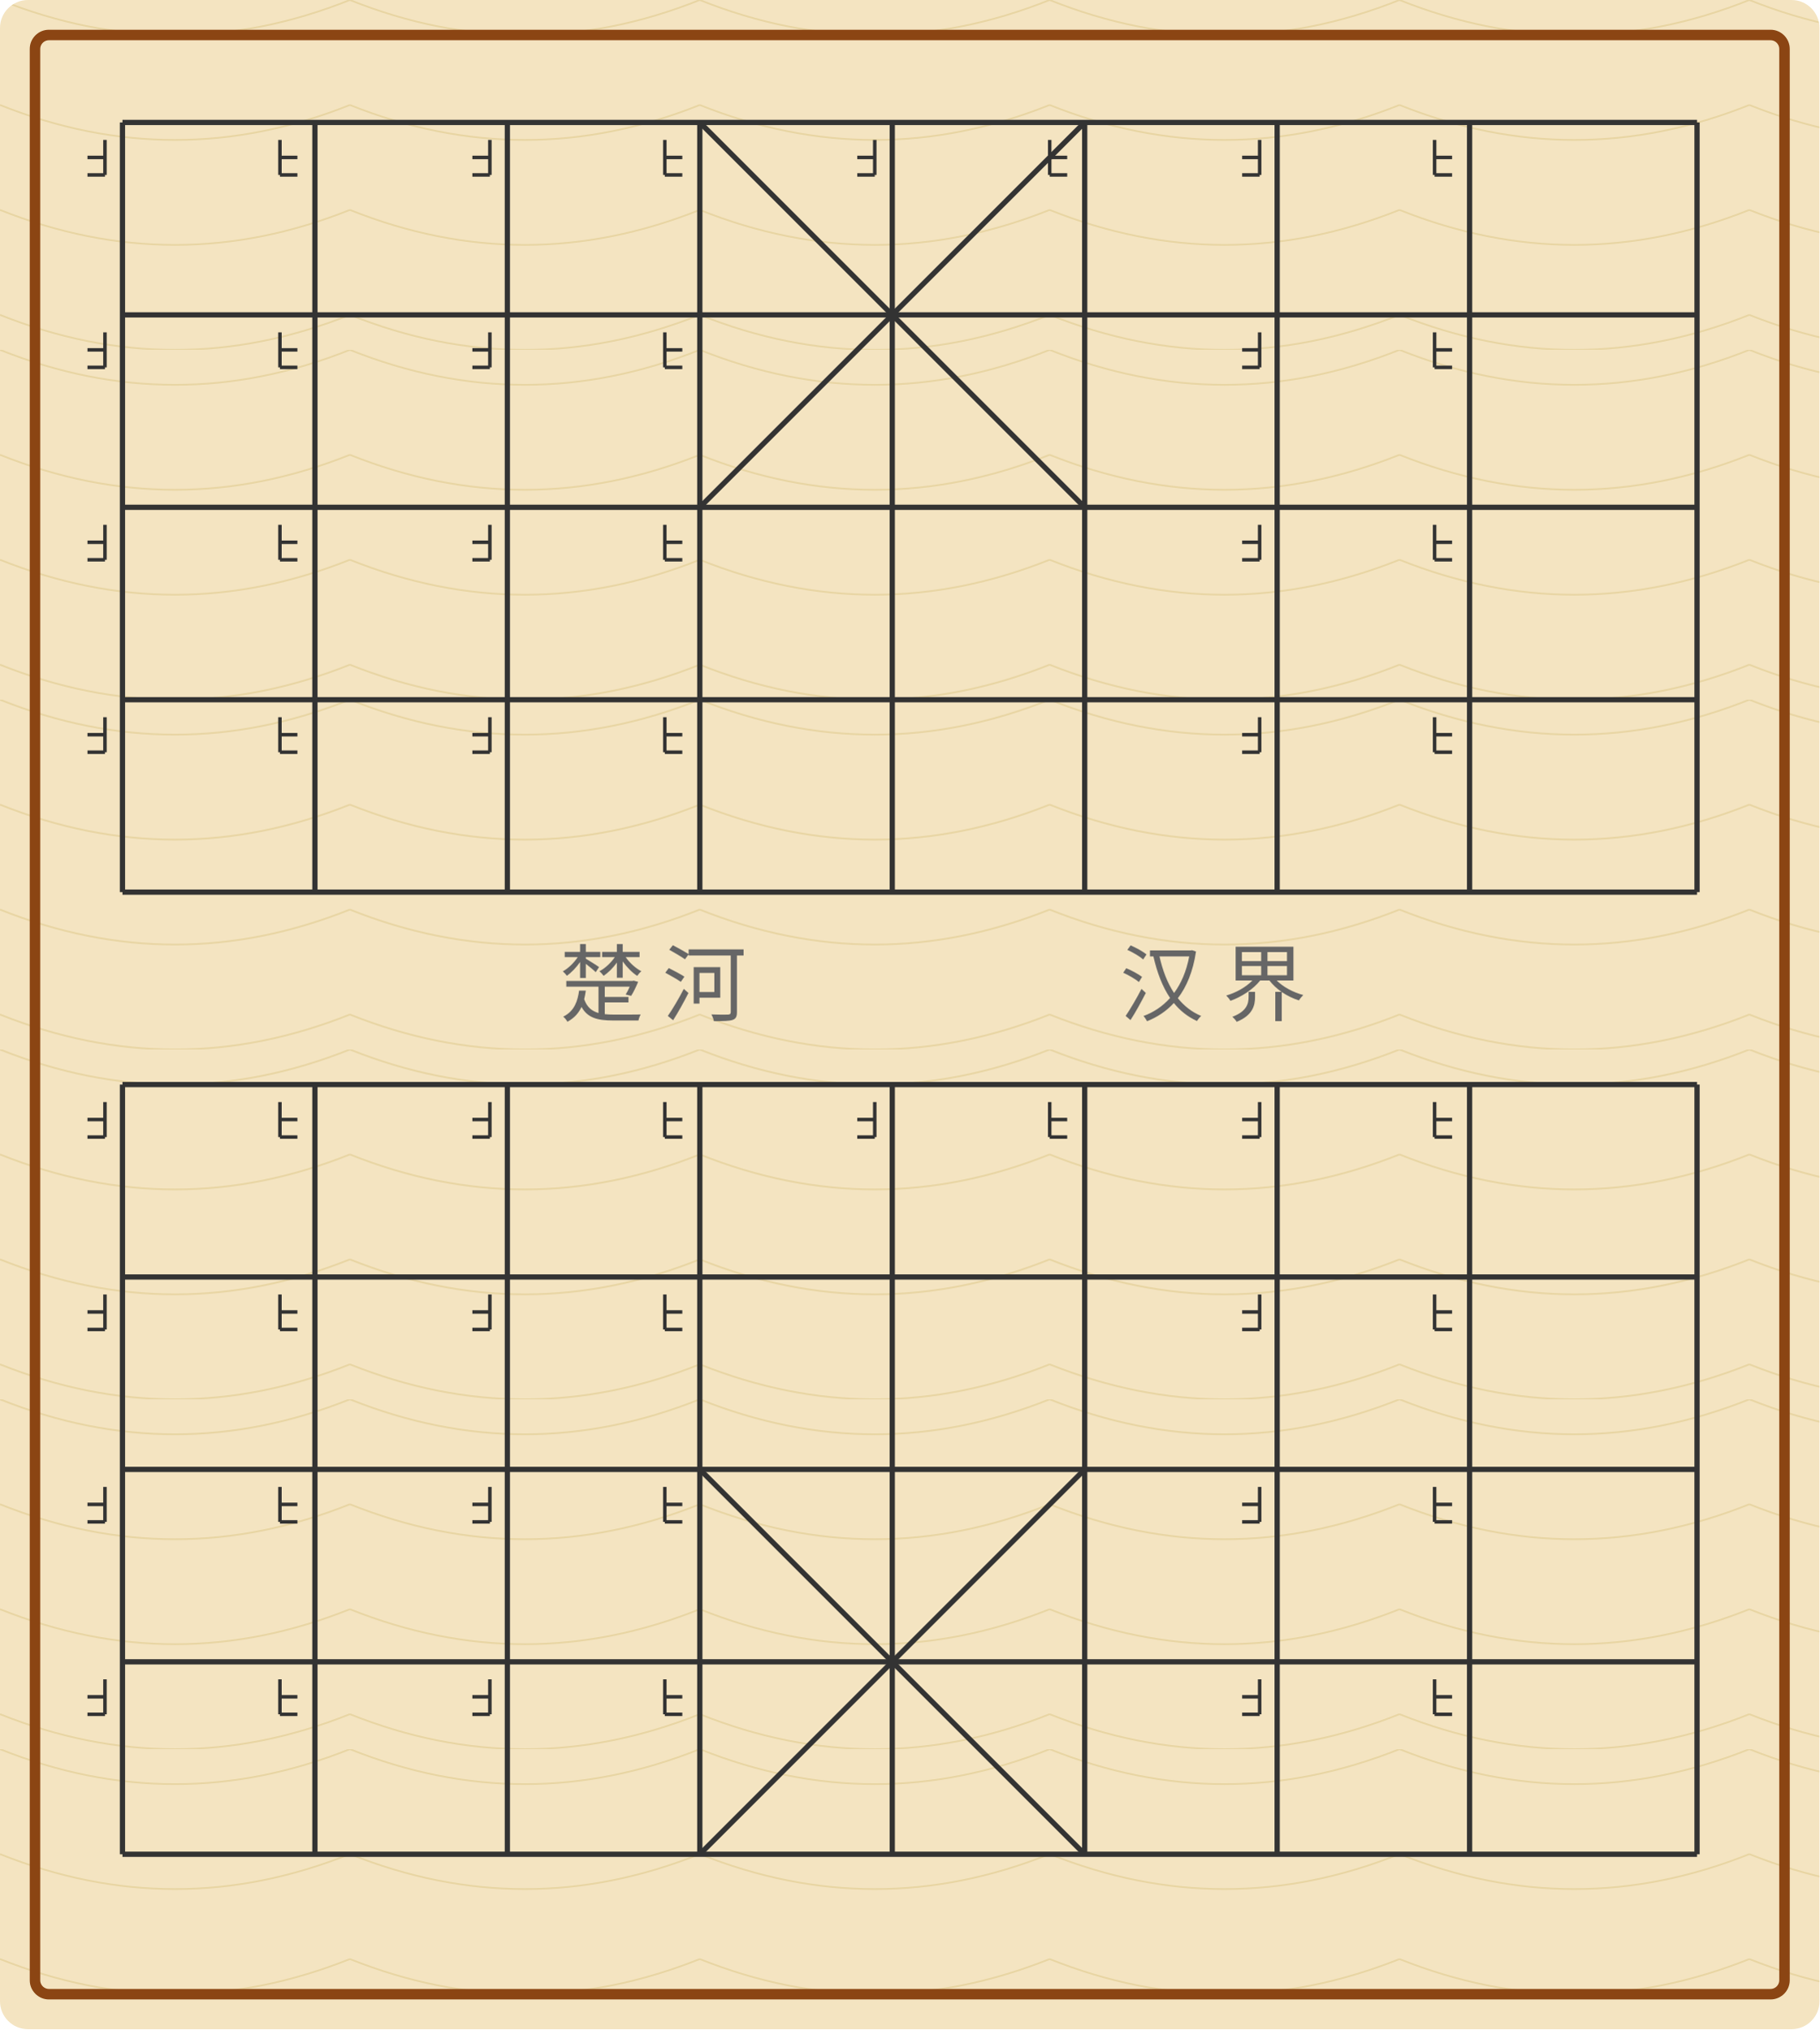
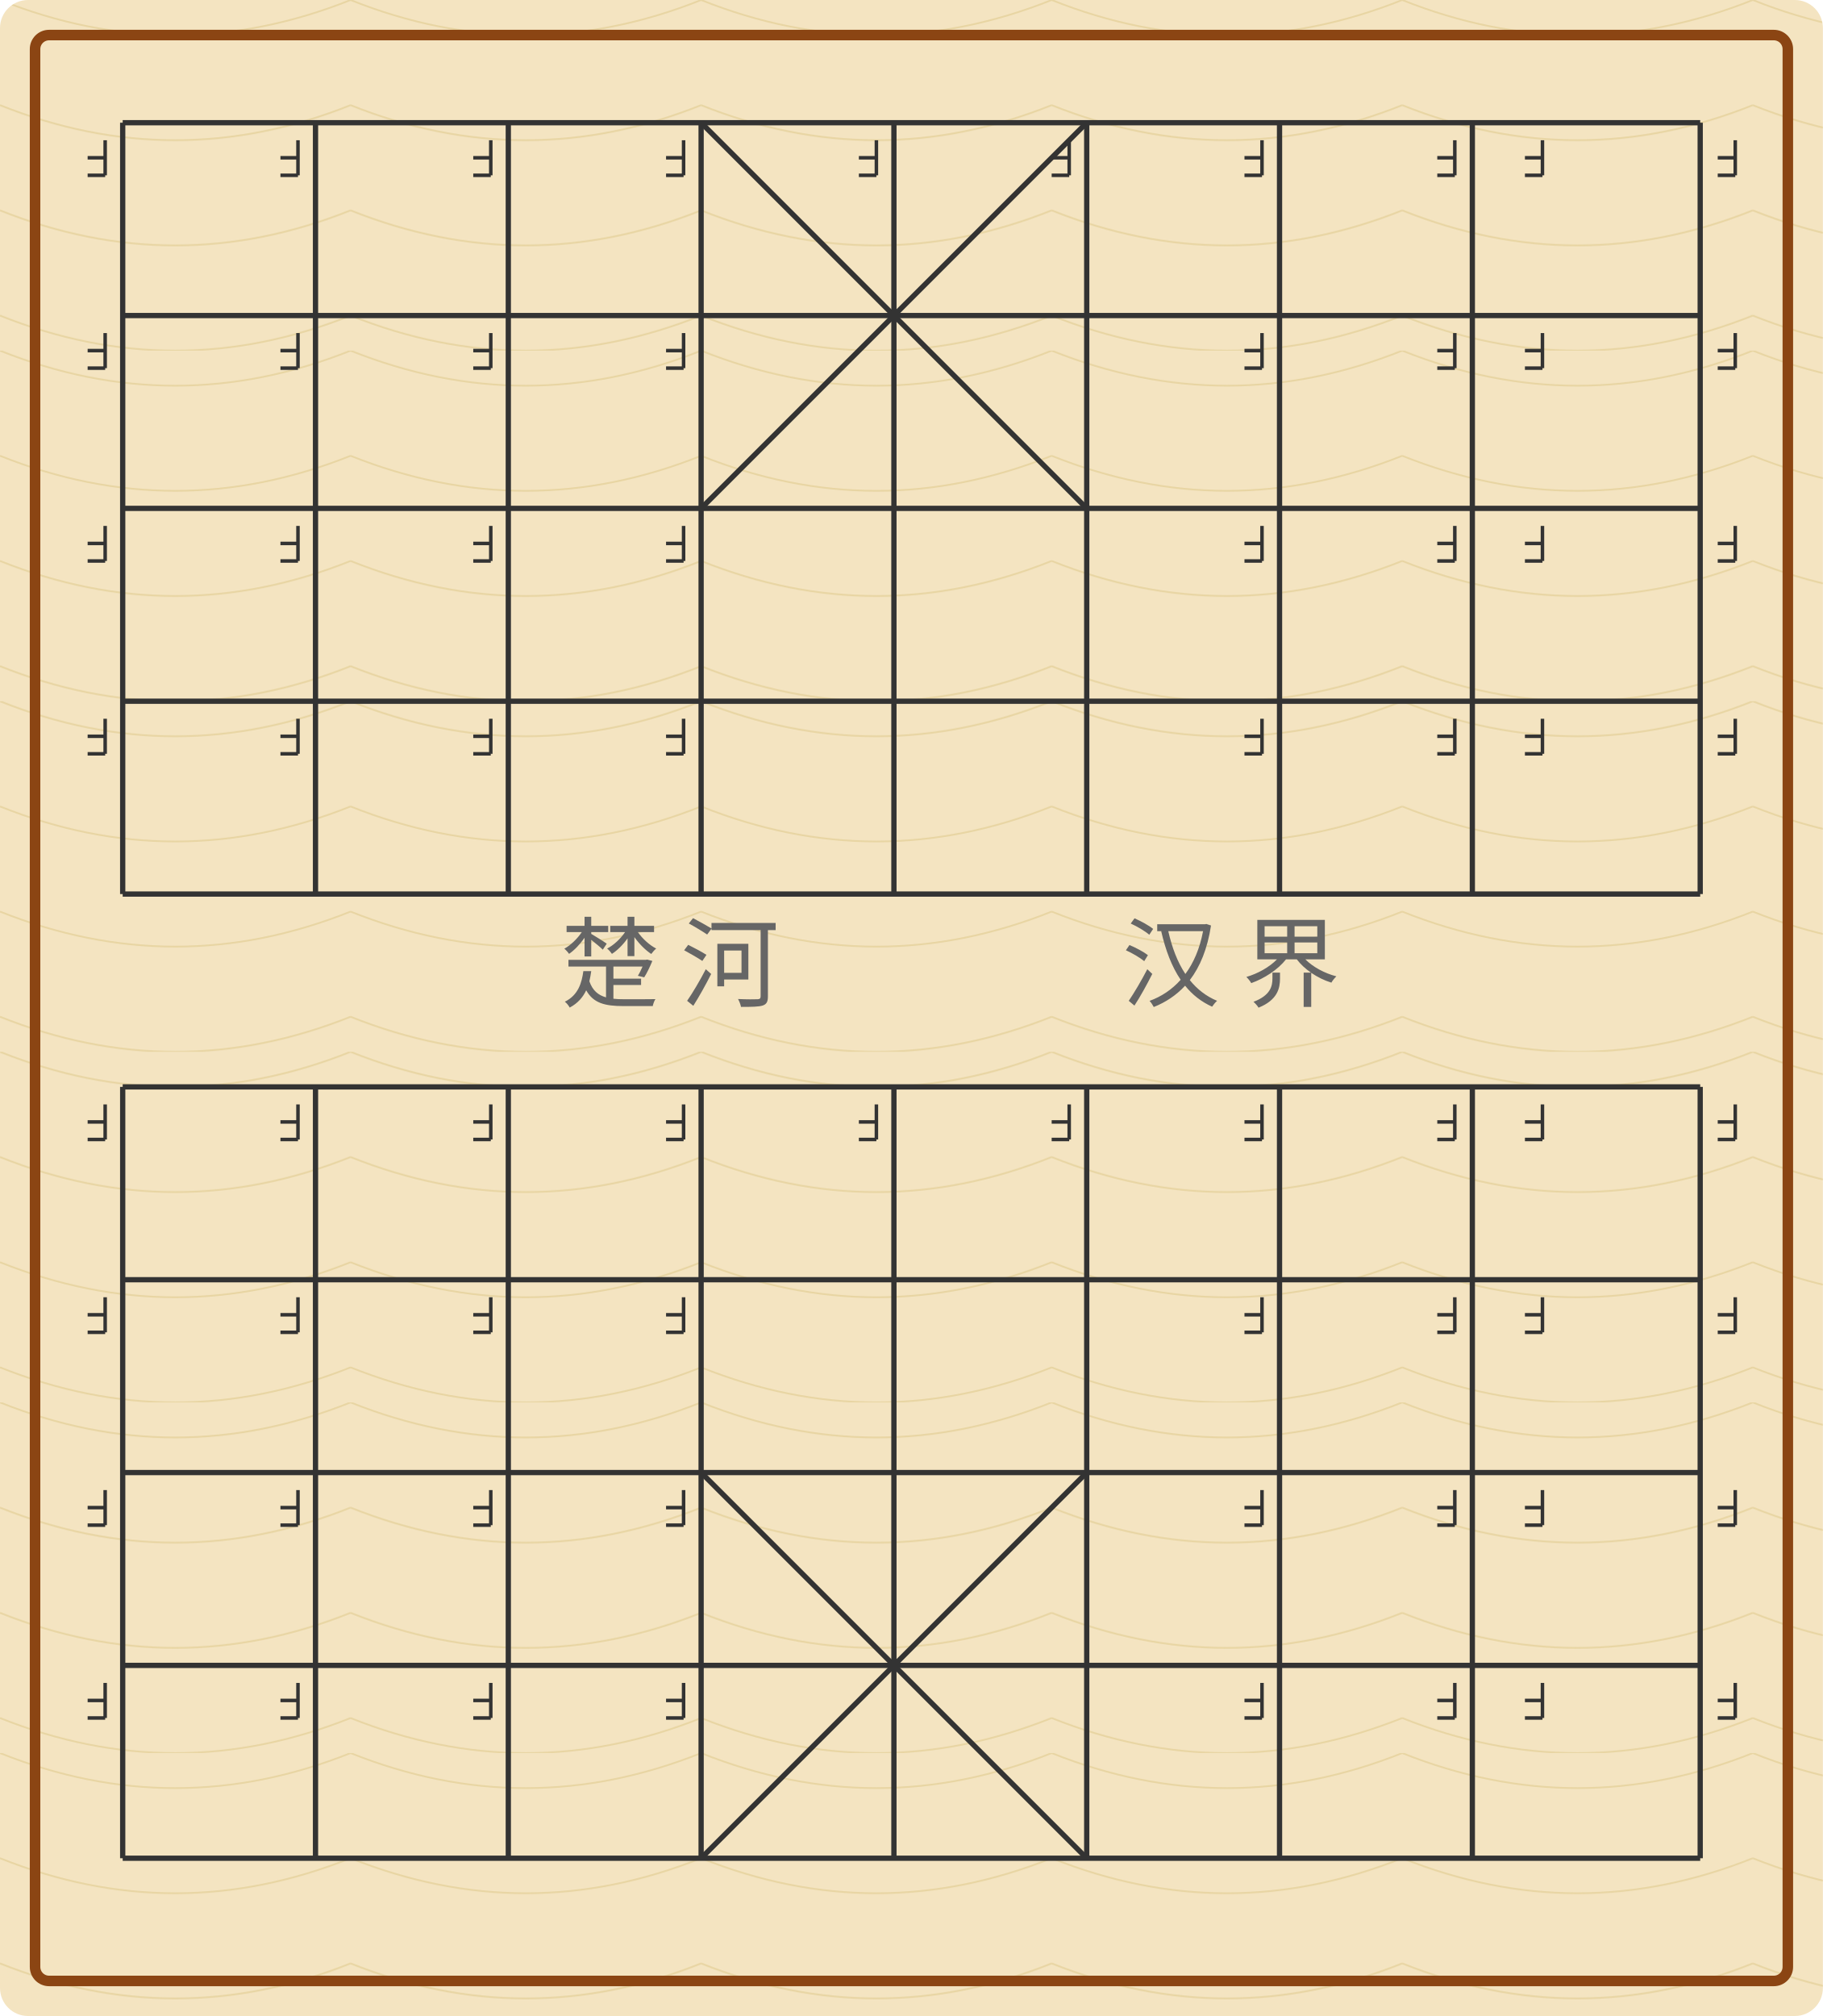
- <svg xmlns="http://www.w3.org/2000/svg" viewBox="0 0 520 580" width="520" height="580">
+ <svg xmlns="http://www.w3.org/2000/svg" viewBox="0 0 520 575" width="520" height="575">
  <defs>
    <pattern id="wood" patternUnits="userSpaceOnUse" width="100" height="100">
      <rect width="100" height="100" fill="#f4e4c1" />
      <path d="M0,0 Q50,20 100,0 M0,30 Q50,50 100,30 M0,60 Q50,80 100,60 M0,90 Q50,110 100,90" stroke="#e8d5a3" stroke-width="0.5" fill="none" />
    </pattern>
  </defs>
-   <rect width="520" height="580" fill="url(#wood)" rx="8" />
-   <rect x="10" y="10" width="500" height="560" fill="none" stroke="#8B4513" stroke-width="3" rx="4" />
+   <rect width="520" height="575" fill="url(#wood)" rx="8" />
+   <rect x="10" y="10" width="500" height="555" fill="none" stroke="#8B4513" stroke-width="3" rx="4" />
  <g stroke="#333" stroke-width="1.5" fill="none">
-     <g id="grid">
-       <g id="horizontal-lines">
-         <line x1="35" y1="35" x2="485" y2="35" />
-         <line x1="35" y1="90" x2="485" y2="90" />
-         <line x1="35" y1="145" x2="485" y2="145" />
-         <line x1="35" y1="200" x2="485" y2="200" />
-         <line x1="35" y1="255" x2="485" y2="255" />
-         <line x1="35" y1="310" x2="485" y2="310" />
-         <line x1="35" y1="365" x2="485" y2="365" />
-         <line x1="35" y1="420" x2="485" y2="420" />
-         <line x1="35" y1="475" x2="485" y2="475" />
-         <line x1="35" y1="530" x2="485" y2="530" />
-       </g>
-       <g id="vertical-lines-top">
-         <line x1="35" y1="35" x2="35" y2="255" />
-         <line x1="90" y1="35" x2="90" y2="255" />
-         <line x1="145" y1="35" x2="145" y2="255" />
-         <line x1="200" y1="35" x2="200" y2="255" />
-         <line x1="255" y1="35" x2="255" y2="255" />
-         <line x1="310" y1="35" x2="310" y2="255" />
-         <line x1="365" y1="35" x2="365" y2="255" />
-         <line x1="420" y1="35" x2="420" y2="255" />
-         <line x1="485" y1="35" x2="485" y2="255" />
-       </g>
-       <g id="vertical-lines-bottom">
-         <line x1="35" y1="310" x2="35" y2="530" />
-         <line x1="90" y1="310" x2="90" y2="530" />
-         <line x1="145" y1="310" x2="145" y2="530" />
-         <line x1="200" y1="310" x2="200" y2="530" />
-         <line x1="255" y1="310" x2="255" y2="530" />
-         <line x1="310" y1="310" x2="310" y2="530" />
-         <line x1="365" y1="310" x2="365" y2="530" />
-         <line x1="420" y1="310" x2="420" y2="530" />
-         <line x1="485" y1="310" x2="485" y2="530" />
-       </g>
+     <g id="horizontal-lines">
+       <line x1="35" y1="35" x2="485" y2="35" />
+       <line x1="35" y1="90" x2="485" y2="90" />
+       <line x1="35" y1="145" x2="485" y2="145" />
+       <line x1="35" y1="200" x2="485" y2="200" />
+       <line x1="35" y1="255" x2="485" y2="255" />
+       <line x1="35" y1="310" x2="485" y2="310" />
+       <line x1="35" y1="365" x2="485" y2="365" />
+       <line x1="35" y1="420" x2="485" y2="420" />
+       <line x1="35" y1="475" x2="485" y2="475" />
+       <line x1="35" y1="530" x2="485" y2="530" />
    </g>
-     <g id="palace-diagonals" stroke-width="1.5">
-       <line x1="200" y1="35" x2="310" y2="145" />
-       <line x1="310" y1="35" x2="200" y2="145" />
-       <line x1="200" y1="420" x2="310" y2="530" />
-       <line x1="310" y1="420" x2="200" y2="530" />
+     <g id="vertical-lines-top">
+       <line x1="35" y1="35" x2="35" y2="255" />
+       <line x1="90" y1="35" x2="90" y2="255" />
+       <line x1="145" y1="35" x2="145" y2="255" />
+       <line x1="200" y1="35" x2="200" y2="255" />
+       <line x1="255" y1="35" x2="255" y2="255" />
+       <line x1="310" y1="35" x2="310" y2="255" />
+       <line x1="365" y1="35" x2="365" y2="255" />
+       <line x1="420" y1="35" x2="420" y2="255" />
+       <line x1="485" y1="35" x2="485" y2="255" />
    </g>
-     <g id="river-markers" font-family="KaiTi, STKaiti, serif" font-size="24" fill="#666" stroke="none">
-       <text x="160" y="290">楚 河</text>
-       <text x="320" y="290">汉 界</text>
-     </g>
-     <g id="position-markers" stroke="#333" stroke-width="1">
-       <g id="cross-top">
-         <path d="M25,45 L30,45 M30,40 L30,50 M25,50 L30,50" />
-         <path d="M80,45 L85,45 M80,40 L80,50 M80,50 L85,50" />
-         <path d="M25,100 L30,100 M30,95 L30,105 M25,105 L30,105" />
-         <path d="M80,100 L85,100 M80,95 L80,105 M80,105 L85,105" />
-         <path d="M25,155 L30,155 M30,150 L30,160 M25,160 L30,160" />
-         <path d="M80,155 L85,155 M80,150 L80,160 M80,160 L85,160" />
-         <path d="M25,210 L30,210 M30,205 L30,215 M25,215 L30,215" />
-         <path d="M80,210 L85,210 M80,205 L80,215 M80,215 L85,215" />
-         <path d="M135,45 L140,45 M140,40 L140,50 M135,50 L140,50" />
-         <path d="M190,45 L195,45 M190,40 L190,50 M190,50 L195,50" />
-         <path d="M245,45 L250,45 M250,40 L250,50 M245,50 L250,50" />
-         <path d="M300,45 L305,45 M300,40 L300,50 M300,50 L305,50" />
-         <path d="M355,45 L360,45 M360,40 L360,50 M355,50 L360,50" />
-         <path d="M410,45 L415,45 M410,40 L410,50 M410,50 L415,50" />
-         <path d="M135,100 L140,100 M140,95 L140,105 M135,105 L140,105" />
-         <path d="M190,100 L195,100 M190,95 L190,105 M190,105 L195,105" />
-         <path d="M355,100 L360,100 M360,95 L360,105 M355,105 L360,105" />
-         <path d="M410,100 L415,100 M410,95 L410,105 M410,105 L415,105" />
-         <path d="M135,155 L140,155 M140,150 L140,160 M135,160 L140,160" />
-         <path d="M190,155 L195,155 M190,150 L190,160 M190,160 L195,160" />
-         <path d="M355,155 L360,155 M360,150 L360,160 M355,160 L360,160" />
-         <path d="M410,155 L415,155 M410,150 L410,160 M410,160 L415,160" />
-         <path d="M135,210 L140,210 M140,205 L140,215 M135,215 L140,215" />
-         <path d="M190,210 L195,210 M190,205 L190,215 M190,215 L195,215" />
-         <path d="M355,210 L360,210 M360,205 L360,215 M355,215 L360,215" />
-         <path d="M410,210 L415,210 M410,205 L410,215 M410,215 L415,215" />
-       </g>
-       <g id="cross-bottom">
-         <path d="M25,320 L30,320 M30,315 L30,325 M25,325 L30,325" />
-         <path d="M80,320 L85,320 M80,315 L80,325 M80,325 L85,325" />
-         <path d="M25,375 L30,375 M30,370 L30,380 M25,380 L30,380" />
-         <path d="M80,375 L85,375 M80,370 L80,380 M80,380 L85,380" />
-         <path d="M25,430 L30,430 M30,425 L30,435 M25,435 L30,435" />
-         <path d="M80,430 L85,430 M80,425 L80,435 M80,435 L85,435" />
-         <path d="M25,485 L30,485 M30,480 L30,490 M25,490 L30,490" />
-         <path d="M80,485 L85,485 M80,480 L80,490 M80,490 L85,490" />
-         <path d="M135,320 L140,320 M140,315 L140,325 M135,325 L140,325" />
-         <path d="M190,320 L195,320 M190,315 L190,325 M190,325 L195,325" />
-         <path d="M245,320 L250,320 M250,315 L250,325 M245,325 L250,325" />
-         <path d="M300,320 L305,320 M300,315 L300,325 M300,325 L305,325" />
-         <path d="M355,320 L360,320 M360,315 L360,325 M355,325 L360,325" />
-         <path d="M410,320 L415,320 M410,315 L410,325 M410,325 L415,325" />
-         <path d="M135,375 L140,375 M140,370 L140,380 M135,380 L140,380" />
-         <path d="M190,375 L195,375 M190,370 L190,380 M190,380 L195,380" />
-         <path d="M355,375 L360,375 M360,370 L360,380 M355,380 L360,380" />
-         <path d="M410,375 L415,375 M410,370 L410,380 M410,380 L415,380" />
-         <path d="M135,430 L140,430 M140,425 L140,435 M135,435 L140,435" />
-         <path d="M190,430 L195,430 M190,425 L190,435 M190,435 L195,435" />
-         <path d="M355,430 L360,430 M360,425 L360,435 M355,435 L360,435" />
-         <path d="M410,430 L415,430 M410,425 L410,435 M410,435 L415,435" />
-         <path d="M135,485 L140,485 M140,480 L140,490 M135,490 L140,490" />
-         <path d="M190,485 L195,485 M190,480 L190,490 M190,490 L195,490" />
-         <path d="M355,485 L360,485 M360,480 L360,490 M355,490 L360,490" />
-         <path d="M410,485 L415,485 M410,480 L410,490 M410,490 L415,490" />
-       </g>
+     <g id="vertical-lines-bottom">
+       <line x1="35" y1="310" x2="35" y2="530" />
+       <line x1="90" y1="310" x2="90" y2="530" />
+       <line x1="145" y1="310" x2="145" y2="530" />
+       <line x1="200" y1="310" x2="200" y2="530" />
+       <line x1="255" y1="310" x2="255" y2="530" />
+       <line x1="310" y1="310" x2="310" y2="530" />
+       <line x1="365" y1="310" x2="365" y2="530" />
+       <line x1="420" y1="310" x2="420" y2="530" />
+       <line x1="485" y1="310" x2="485" y2="530" />
    </g>
  </g>
+   <g stroke="#333" stroke-width="1.5" fill="none">
+     <line x1="200" y1="35" x2="310" y2="145" />
+     <line x1="310" y1="35" x2="200" y2="145" />
+     <line x1="200" y1="420" x2="310" y2="530" />
+     <line x1="310" y1="420" x2="200" y2="530" />
+   </g>
+   <g font-family="KaiTi, STKaiti, serif" font-size="28" fill="#666" stroke="none">
+     <text x="160" y="285">楚 河</text>
+     <text x="320" y="285">汉 界</text>
+   </g>
+   <g stroke="#333" stroke-width="1" fill="none">
+     <path d="M25,45 L30,45 M30,40 L30,50 M25,50 L30,50" />
+     <path d="M80,45 L85,45 M85,40 L85,50 M80,50 L85,50" />
+     <path d="M25,100 L30,100 M30,95 L30,105 M25,105 L30,105" />
+     <path d="M80,100 L85,100 M85,95 L85,105 M80,105 L85,105" />
+     <path d="M25,155 L30,155 M30,150 L30,160 M25,160 L30,160" />
+     <path d="M80,155 L85,155 M85,150 L85,160 M80,160 L85,160" />
+     <path d="M25,210 L30,210 M30,205 L30,215 M25,215 L30,215" />
+     <path d="M80,210 L85,210 M85,205 L85,215 M80,215 L85,215" />
+     <path d="M435,45 L440,45 M440,40 L440,50 M435,50 L440,50" />
+     <path d="M490,45 L495,45 M495,40 L495,50 M490,50 L495,50" />
+     <path d="M435,100 L440,100 M440,95 L440,105 M435,105 L440,105" />
+     <path d="M490,100 L495,100 M495,95 L495,105 M490,105 L495,105" />
+     <path d="M435,155 L440,155 M440,150 L440,160 M435,160 L440,160" />
+     <path d="M490,155 L495,155 M495,150 L495,160 M490,160 L495,160" />
+     <path d="M435,210 L440,210 M440,205 L440,215 M435,215 L440,215" />
+     <path d="M490,210 L495,210 M495,205 L495,215 M490,215 L495,215" />
+     <path d="M135,45 L140,45 M140,40 L140,50 M135,50 L140,50" />
+     <path d="M190,45 L195,45 M195,40 L195,50 M190,50 L195,50" />
+     <path d="M245,45 L250,45 M250,40 L250,50 M245,50 L250,50" />
+     <path d="M300,45 L305,45 M305,40 L305,50 M300,50 L305,50" />
+     <path d="M355,45 L360,45 M360,40 L360,50 M355,50 L360,50" />
+     <path d="M410,45 L415,45 M415,40 L415,50 M410,50 L415,50" />
+     <path d="M135,100 L140,100 M140,95 L140,105 M135,105 L140,105" />
+     <path d="M190,100 L195,100 M195,95 L195,105 M190,105 L195,105" />
+     <path d="M355,100 L360,100 M360,95 L360,105 M355,105 L360,105" />
+     <path d="M410,100 L415,100 M415,95 L415,105 M410,105 L415,105" />
+     <path d="M135,155 L140,155 M140,150 L140,160 M135,160 L140,160" />
+     <path d="M190,155 L195,155 M195,150 L195,160 M190,160 L195,160" />
+     <path d="M355,155 L360,155 M360,150 L360,160 M355,160 L360,160" />
+     <path d="M410,155 L415,155 M415,150 L415,160 M410,160 L415,160" />
+     <path d="M135,210 L140,210 M140,205 L140,215 M135,215 L140,215" />
+     <path d="M190,210 L195,210 M195,205 L195,215 M190,215 L195,215" />
+     <path d="M355,210 L360,210 M360,205 L360,215 M355,215 L360,215" />
+     <path d="M410,210 L415,210 M415,205 L415,215 M410,215 L415,215" />
+     <path d="M25,320 L30,320 M30,315 L30,325 M25,325 L30,325" />
+     <path d="M80,320 L85,320 M85,315 L85,325 M80,325 L85,325" />
+     <path d="M25,375 L30,375 M30,370 L30,380 M25,380 L30,380" />
+     <path d="M80,375 L85,375 M85,370 L85,380 M80,380 L85,380" />
+     <path d="M25,430 L30,430 M30,425 L30,435 M25,435 L30,435" />
+     <path d="M80,430 L85,430 M85,425 L85,435 M80,435 L85,435" />
+     <path d="M25,485 L30,485 M30,480 L30,490 M25,490 L30,490" />
+     <path d="M80,485 L85,485 M85,480 L85,490 M80,490 L85,490" />
+     <path d="M435,320 L440,320 M440,315 L440,325 M435,325 L440,325" />
+     <path d="M490,320 L495,320 M495,315 L495,325 M490,325 L495,325" />
+     <path d="M435,375 L440,375 M440,370 L440,380 M435,380 L440,380" />
+     <path d="M490,375 L495,375 M495,370 L495,380 M490,380 L495,380" />
+     <path d="M435,430 L440,430 M440,425 L440,435 M435,435 L440,435" />
+     <path d="M490,430 L495,430 M495,425 L495,435 M490,435 L495,435" />
+     <path d="M435,485 L440,485 M440,480 L440,490 M435,490 L440,490" />
+     <path d="M490,485 L495,485 M495,480 L495,490 M490,490 L495,490" />
+     <path d="M135,320 L140,320 M140,315 L140,325 M135,325 L140,325" />
+     <path d="M190,320 L195,320 M195,315 L195,325 M190,325 L195,325" />
+     <path d="M245,320 L250,320 M250,315 L250,325 M245,325 L250,325" />
+     <path d="M300,320 L305,320 M305,315 L305,325 M300,325 L305,325" />
+     <path d="M355,320 L360,320 M360,315 L360,325 M355,325 L360,325" />
+     <path d="M410,320 L415,320 M415,315 L415,325 M410,325 L415,325" />
+     <path d="M135,375 L140,375 M140,370 L140,380 M135,380 L140,380" />
+     <path d="M190,375 L195,375 M195,370 L195,380 M190,380 L195,380" />
+     <path d="M355,375 L360,375 M360,370 L360,380 M355,380 L360,380" />
+     <path d="M410,375 L415,375 M415,370 L415,380 M410,380 L415,380" />
+     <path d="M135,430 L140,430 M140,425 L140,435 M135,435 L140,435" />
+     <path d="M190,430 L195,430 M195,425 L195,435 M190,435 L195,435" />
+     <path d="M355,430 L360,430 M360,425 L360,435 M355,435 L360,435" />
+     <path d="M410,430 L415,430 M415,425 L415,435 M410,435 L415,435" />
+     <path d="M135,485 L140,485 M140,480 L140,490 M135,490 L140,490" />
+     <path d="M190,485 L195,485 M195,480 L195,490 M190,490 L195,490" />
+     <path d="M355,485 L360,485 M360,480 L360,490 M355,490 L360,490" />
+     <path d="M410,485 L415,485 M415,480 L415,490 M410,490 L415,490" />
+   </g>
</svg>
